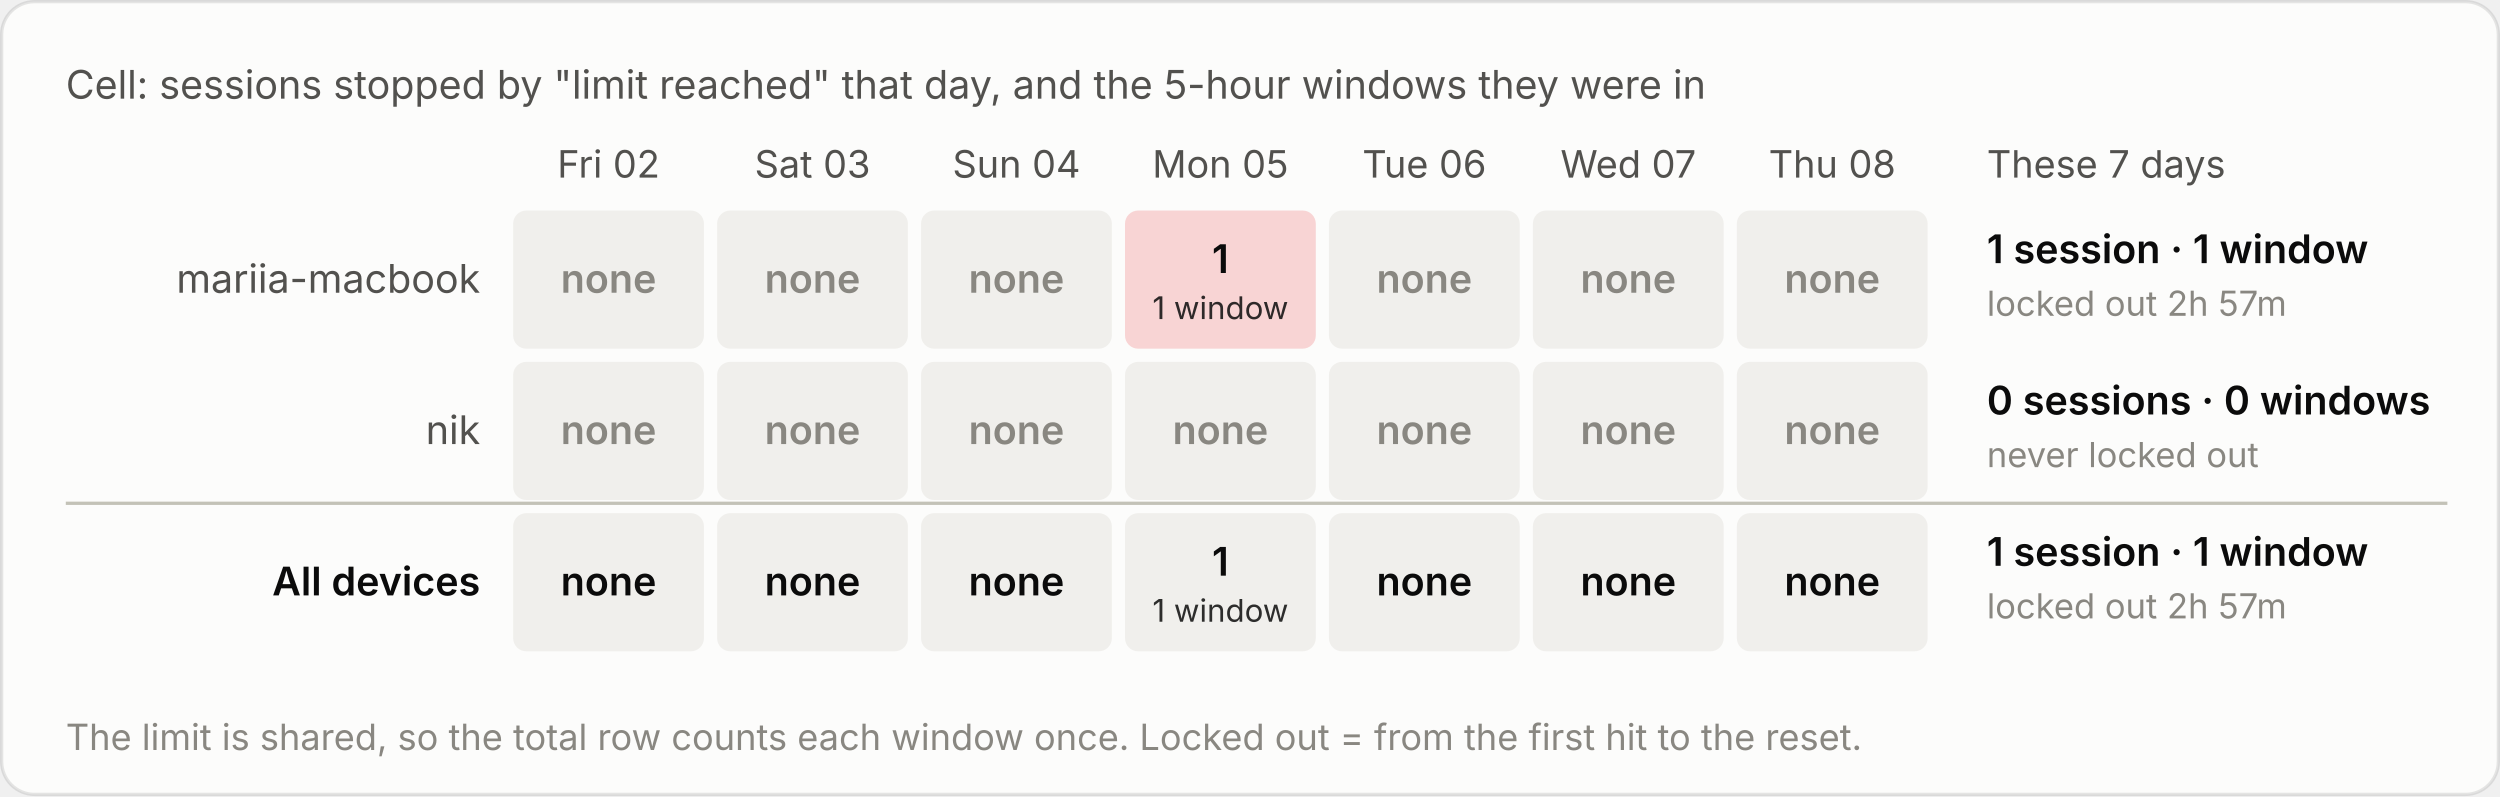
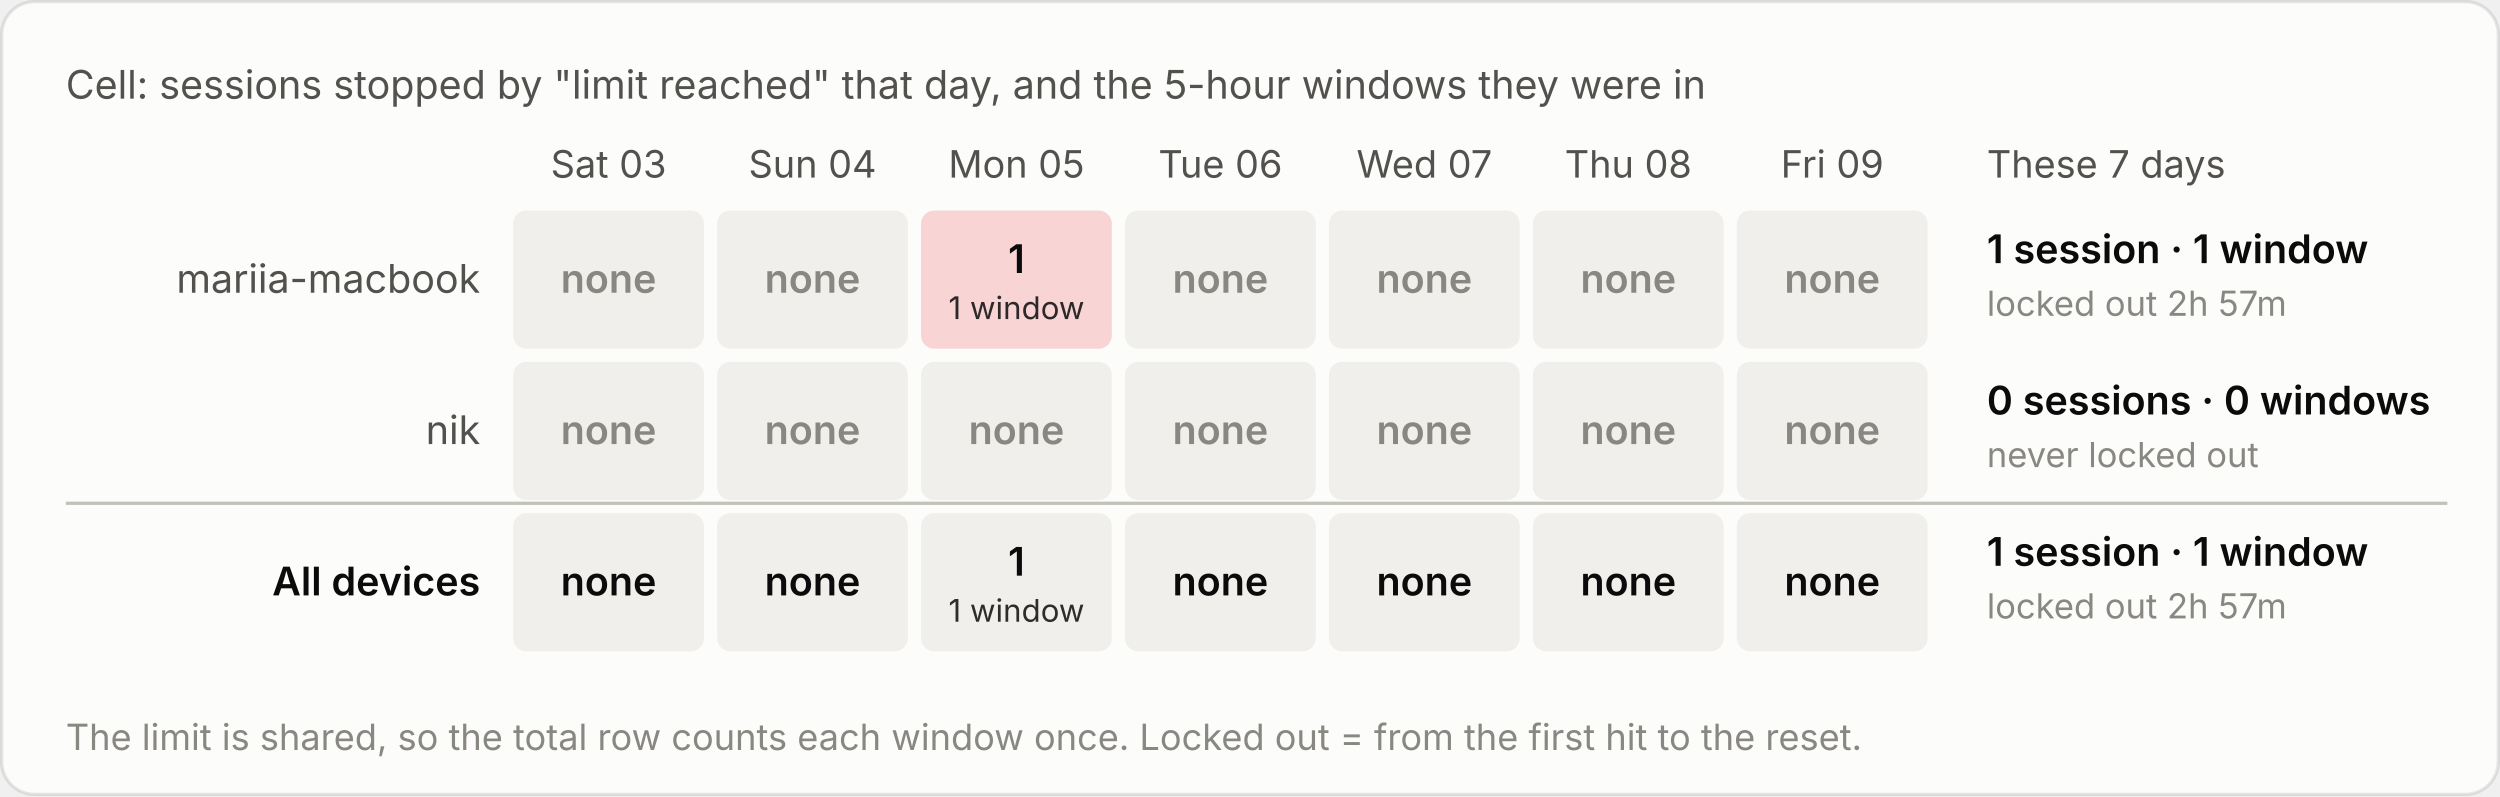
<svg xmlns="http://www.w3.org/2000/svg" viewBox="0 0 760 242" width="760" height="242" role="img" aria-label="Cell: sessions stopped by &quot;limit reached&quot; that day, and the 5-hour windows they were in">
  <style>text{font-family:system-ui,-apple-system,"Segoe UI",sans-serif;font-variant-numeric:tabular-nums}.bg{fill:#fcfcfb;stroke:rgba(11,11,11,.10)}.tp{fill:#0b0b0b}.ts{fill:#52514e}.tm{fill:#898781}.grid{stroke:#e1e0d9;stroke-width:1}.base{stroke:#c3c2b7;stroke-width:1}.so{fill:#b5b3ad}.lo{stroke:#b5b3ad}.qe{fill:#f0efec}.ring{stroke:#fcfcfb}.area{fill-opacity:.1}.s0{fill:#2a78d6}.l0{stroke:#2a78d6}.s1{fill:#eb6834}.l1{stroke:#eb6834}.s2{fill:#1baf7a}.l2{stroke:#1baf7a}.s3{fill:#eda100}.l3{stroke:#eda100}.s4{fill:#e87ba4}.l4{stroke:#e87ba4}.s5{fill:#008300}.l5{stroke:#008300}.s6{fill:#4a3aa7}.l6{stroke:#4a3aa7}.s7{fill:#e34948}.l7{stroke:#e34948}.q0{fill:#cde2fb}.q1{fill:#9ec5f4}.q2{fill:#6da7ec}.q3{fill:#3987e5}.q4{fill:#256abf}.q5{fill:#184f95}.q6{fill:#0d366b}.r0{fill:#f8d4d4}.r1{fill:#ec8f8f}.r2{fill:#c42f2f}.a0{fill:#fbe3e3}.a1{fill:#f5b8b8}.a2{fill:#ec8f8f}.a3{fill:#d65252}.a4{fill:#a82525}.tq0{fill:#0b0b0b}.tq1{fill:#0b0b0b}.tq2{fill:#0b0b0b}.tq3{fill:#ffffff}.tq4{fill:#ffffff}.tq5{fill:#ffffff}.tq6{fill:#ffffff}.tr0{fill:#0b0b0b}.tr1{fill:#0b0b0b}.tr2{fill:#ffffff}.ta0{fill:#0b0b0b}.ta1{fill:#0b0b0b}.ta2{fill:#0b0b0b}.ta3{fill:#ffffff}.ta4{fill:#ffffff}.tw{fill:#ffffff}@media (prefers-color-scheme:dark){.bg{fill:#1a1a19;stroke:rgba(255,255,255,.10)}.tp{fill:#fff}.ts{fill:#c3c2b7}.tm{fill:#898781}.grid{stroke:#2c2c2a}.base{stroke:#383835}.so{fill:#5c5b57}.lo{stroke:#5c5b57}.qe{fill:#262624}.ring{stroke:#1a1a19}.s0{fill:#3987e5}.l0{stroke:#3987e5}.s1{fill:#d95926}.l1{stroke:#d95926}.s2{fill:#199e70}.l2{stroke:#199e70}.s3{fill:#c98500}.l3{stroke:#c98500}.s4{fill:#d55181}.l4{stroke:#d55181}.s5{fill:#008300}.l5{stroke:#008300}.s6{fill:#9085e9}.l6{stroke:#9085e9}.s7{fill:#e66767}.l7{stroke:#e66767}.q0{fill:#16263a}.q1{fill:#123a66}.q2{fill:#184f95}.q3{fill:#256abf}.q4{fill:#3987e5}.q5{fill:#6da7ec}.q6{fill:#b7d3f6}.r0{fill:#4a2023}.r1{fill:#8c2c2f}.r2{fill:#e25555}.a0{fill:#3a1a1c}.a1{fill:#5e2427}.a2{fill:#8c2c2f}.a3{fill:#c43c3f}.a4{fill:#f07070}.tq0{fill:#ffffff}.tq1{fill:#ffffff}.tq2{fill:#ffffff}.tq3{fill:#ffffff}.tq4{fill:#ffffff}.tq5{fill:#0b0b0b}.tq6{fill:#0b0b0b}.tr0{fill:#ffffff}.tr1{fill:#ffffff}.tr2{fill:#ffffff}.ta0{fill:#ffffff}.ta1{fill:#ffffff}.ta2{fill:#ffffff}.ta3{fill:#ffffff}.ta4{fill:#0b0b0b}.tw{fill:#ffffff}}</style>
  <rect class="bg" x=".5" y=".5" width="759" height="241" rx="10" />
  <text class="ts" x="20" y="30" font-size="12">Cell: sessions stopped by "limit reached" that day, and the 5-hour windows they were in</text>
  <g transform="translate(0,-20)">
-     <text class="ts" x="185.0" y="74" font-size="11.5" text-anchor="middle">Fri 02</text>
-     <text class="ts" x="247.0" y="74" font-size="11.5" text-anchor="middle">Sat 03</text>
-     <text class="ts" x="309.0" y="74" font-size="11.5" text-anchor="middle">Sun 04</text>
-     <text class="ts" x="371.0" y="74" font-size="11.5" text-anchor="middle">Mon 05</text>
-     <text class="ts" x="433.0" y="74" font-size="11.5" text-anchor="middle">Tue 06</text>
-     <text class="ts" x="495.0" y="74" font-size="11.5" text-anchor="middle">Wed 07</text>
-     <text class="ts" x="557.0" y="74" font-size="11.5" text-anchor="middle">Thu 08</text>
+     <text class="ts" x="185.0" y="74" font-size="11.5" text-anchor="middle">Sat 03</text>
+     <text class="ts" x="247.0" y="74" font-size="11.5" text-anchor="middle">Sun 04</text>
+     <text class="ts" x="309.0" y="74" font-size="11.5" text-anchor="middle">Mon 05</text>
+     <text class="ts" x="371.0" y="74" font-size="11.5" text-anchor="middle">Tue 06</text>
+     <text class="ts" x="433.0" y="74" font-size="11.5" text-anchor="middle">Wed 07</text>
+     <text class="ts" x="495.0" y="74" font-size="11.5" text-anchor="middle">Thu 08</text>
+     <text class="ts" x="557.0" y="74" font-size="11.5" text-anchor="middle">Fri 09</text>
    <text class="ts" x="604" y="74" font-size="11.5">These 7 days</text>
    <text class="ts" x="146" y="109.0" font-size="12" text-anchor="end">mariia-macbook</text>
    <rect class="qe" x="156.0" y="84" width="58" height="42" rx="4" />
    <text class="tm" x="185.0" y="109.0" font-size="12" font-weight="600" text-anchor="middle">none</text>
    <rect class="qe" x="218.0" y="84" width="58" height="42" rx="4" />
    <text class="tm" x="247.0" y="109.0" font-size="12" font-weight="600" text-anchor="middle">none</text>
-     <rect class="qe" x="280.0" y="84" width="58" height="42" rx="4" />
-     <text class="tm" x="309.0" y="109.0" font-size="12" font-weight="600" text-anchor="middle">none</text>
-     <rect class="r0" x="342.0" y="84" width="58" height="42" rx="4" />
-     <text class="tr0" x="371.0" y="103.0" font-size="12" font-weight="600" text-anchor="middle">1</text>
-     <text class="tr0" x="371.0" y="117.0" font-size="9.5" text-anchor="middle" opacity=".85">1 window</text>
+     <rect class="r0" x="280.0" y="84" width="58" height="42" rx="4" />
+     <text class="tr0" x="309.0" y="103.0" font-size="12" font-weight="600" text-anchor="middle">1</text>
+     <text class="tr0" x="309.0" y="117.0" font-size="9.5" text-anchor="middle" opacity=".85">1 window</text>
+     <rect class="qe" x="342.0" y="84" width="58" height="42" rx="4" />
+     <text class="tm" x="371.0" y="109.0" font-size="12" font-weight="600" text-anchor="middle">none</text>
    <rect class="qe" x="404.0" y="84" width="58" height="42" rx="4" />
    <text class="tm" x="433.0" y="109.0" font-size="12" font-weight="600" text-anchor="middle">none</text>
    <rect class="qe" x="466.0" y="84" width="58" height="42" rx="4" />
    <text class="tm" x="495.0" y="109.0" font-size="12" font-weight="600" text-anchor="middle">none</text>
    <rect class="qe" x="528.0" y="84" width="58" height="42" rx="4" />
    <text class="tm" x="557.0" y="109.0" font-size="12" font-weight="600" text-anchor="middle">none</text>
    <text class="tp" x="604" y="100.0" font-size="12" font-weight="600">1 session · 1 window</text>
    <text class="tm" x="604" y="116.0" font-size="10.5">locked out 2h 57m</text>
    <text class="ts" x="146" y="155.0" font-size="12" text-anchor="end">nik</text>
    <rect class="qe" x="156.0" y="130" width="58" height="42" rx="4" />
    <text class="tm" x="185.0" y="155.0" font-size="12" font-weight="600" text-anchor="middle">none</text>
    <rect class="qe" x="218.0" y="130" width="58" height="42" rx="4" />
    <text class="tm" x="247.0" y="155.0" font-size="12" font-weight="600" text-anchor="middle">none</text>
    <rect class="qe" x="280.0" y="130" width="58" height="42" rx="4" />
    <text class="tm" x="309.0" y="155.0" font-size="12" font-weight="600" text-anchor="middle">none</text>
    <rect class="qe" x="342.0" y="130" width="58" height="42" rx="4" />
    <text class="tm" x="371.0" y="155.0" font-size="12" font-weight="600" text-anchor="middle">none</text>
    <rect class="qe" x="404.0" y="130" width="58" height="42" rx="4" />
    <text class="tm" x="433.0" y="155.0" font-size="12" font-weight="600" text-anchor="middle">none</text>
    <rect class="qe" x="466.0" y="130" width="58" height="42" rx="4" />
    <text class="tm" x="495.0" y="155.0" font-size="12" font-weight="600" text-anchor="middle">none</text>
    <rect class="qe" x="528.0" y="130" width="58" height="42" rx="4" />
    <text class="tm" x="557.0" y="155.0" font-size="12" font-weight="600" text-anchor="middle">none</text>
    <text class="tp" x="604" y="146.0" font-size="12" font-weight="600">0 sessions · 0 windows</text>
    <text class="tm" x="604" y="162.0" font-size="10.5">never locked out</text>
    <line class="base" x1="20" x2="744" y1="173" y2="173" />
    <text class="tp" x="146" y="201.0" font-size="12" text-anchor="end" font-weight="600">All devices</text>
    <rect class="qe" x="156.0" y="176" width="58" height="42" rx="4" />
    <text class="tp" x="185.0" y="201.0" font-size="12" font-weight="600" text-anchor="middle">none</text>
    <rect class="qe" x="218.0" y="176" width="58" height="42" rx="4" />
    <text class="tp" x="247.0" y="201.0" font-size="12" font-weight="600" text-anchor="middle">none</text>
    <rect class="qe" x="280.0" y="176" width="58" height="42" rx="4" />
-     <text class="tp" x="309.0" y="201.0" font-size="12" font-weight="600" text-anchor="middle">none</text>
+     <text class="tp" x="309.0" y="195.0" font-size="12" font-weight="600" text-anchor="middle">1</text>
+     <text class="tp" x="309.0" y="209.0" font-size="9.5" text-anchor="middle" opacity=".85">1 window</text>
    <rect class="qe" x="342.0" y="176" width="58" height="42" rx="4" />
-     <text class="tp" x="371.0" y="195.0" font-size="12" font-weight="600" text-anchor="middle">1</text>
-     <text class="tp" x="371.0" y="209.0" font-size="9.5" text-anchor="middle" opacity=".85">1 window</text>
+     <text class="tp" x="371.0" y="201.0" font-size="12" font-weight="600" text-anchor="middle">none</text>
    <rect class="qe" x="404.0" y="176" width="58" height="42" rx="4" />
    <text class="tp" x="433.0" y="201.0" font-size="12" font-weight="600" text-anchor="middle">none</text>
    <rect class="qe" x="466.0" y="176" width="58" height="42" rx="4" />
    <text class="tp" x="495.0" y="201.0" font-size="12" font-weight="600" text-anchor="middle">none</text>
    <rect class="qe" x="528.0" y="176" width="58" height="42" rx="4" />
    <text class="tp" x="557.0" y="201.0" font-size="12" font-weight="600" text-anchor="middle">none</text>
    <text class="tp" x="604" y="192.0" font-size="12" font-weight="600">1 session · 1 window</text>
    <text class="tm" x="604" y="208.0" font-size="10.5">locked out 2h 57m</text>
    <text class="tm" x="20" y="248" font-size="11">The limit is shared, so the total row counts each window once. Locked out = from the first hit to the reset.</text>
  </g>
</svg>
